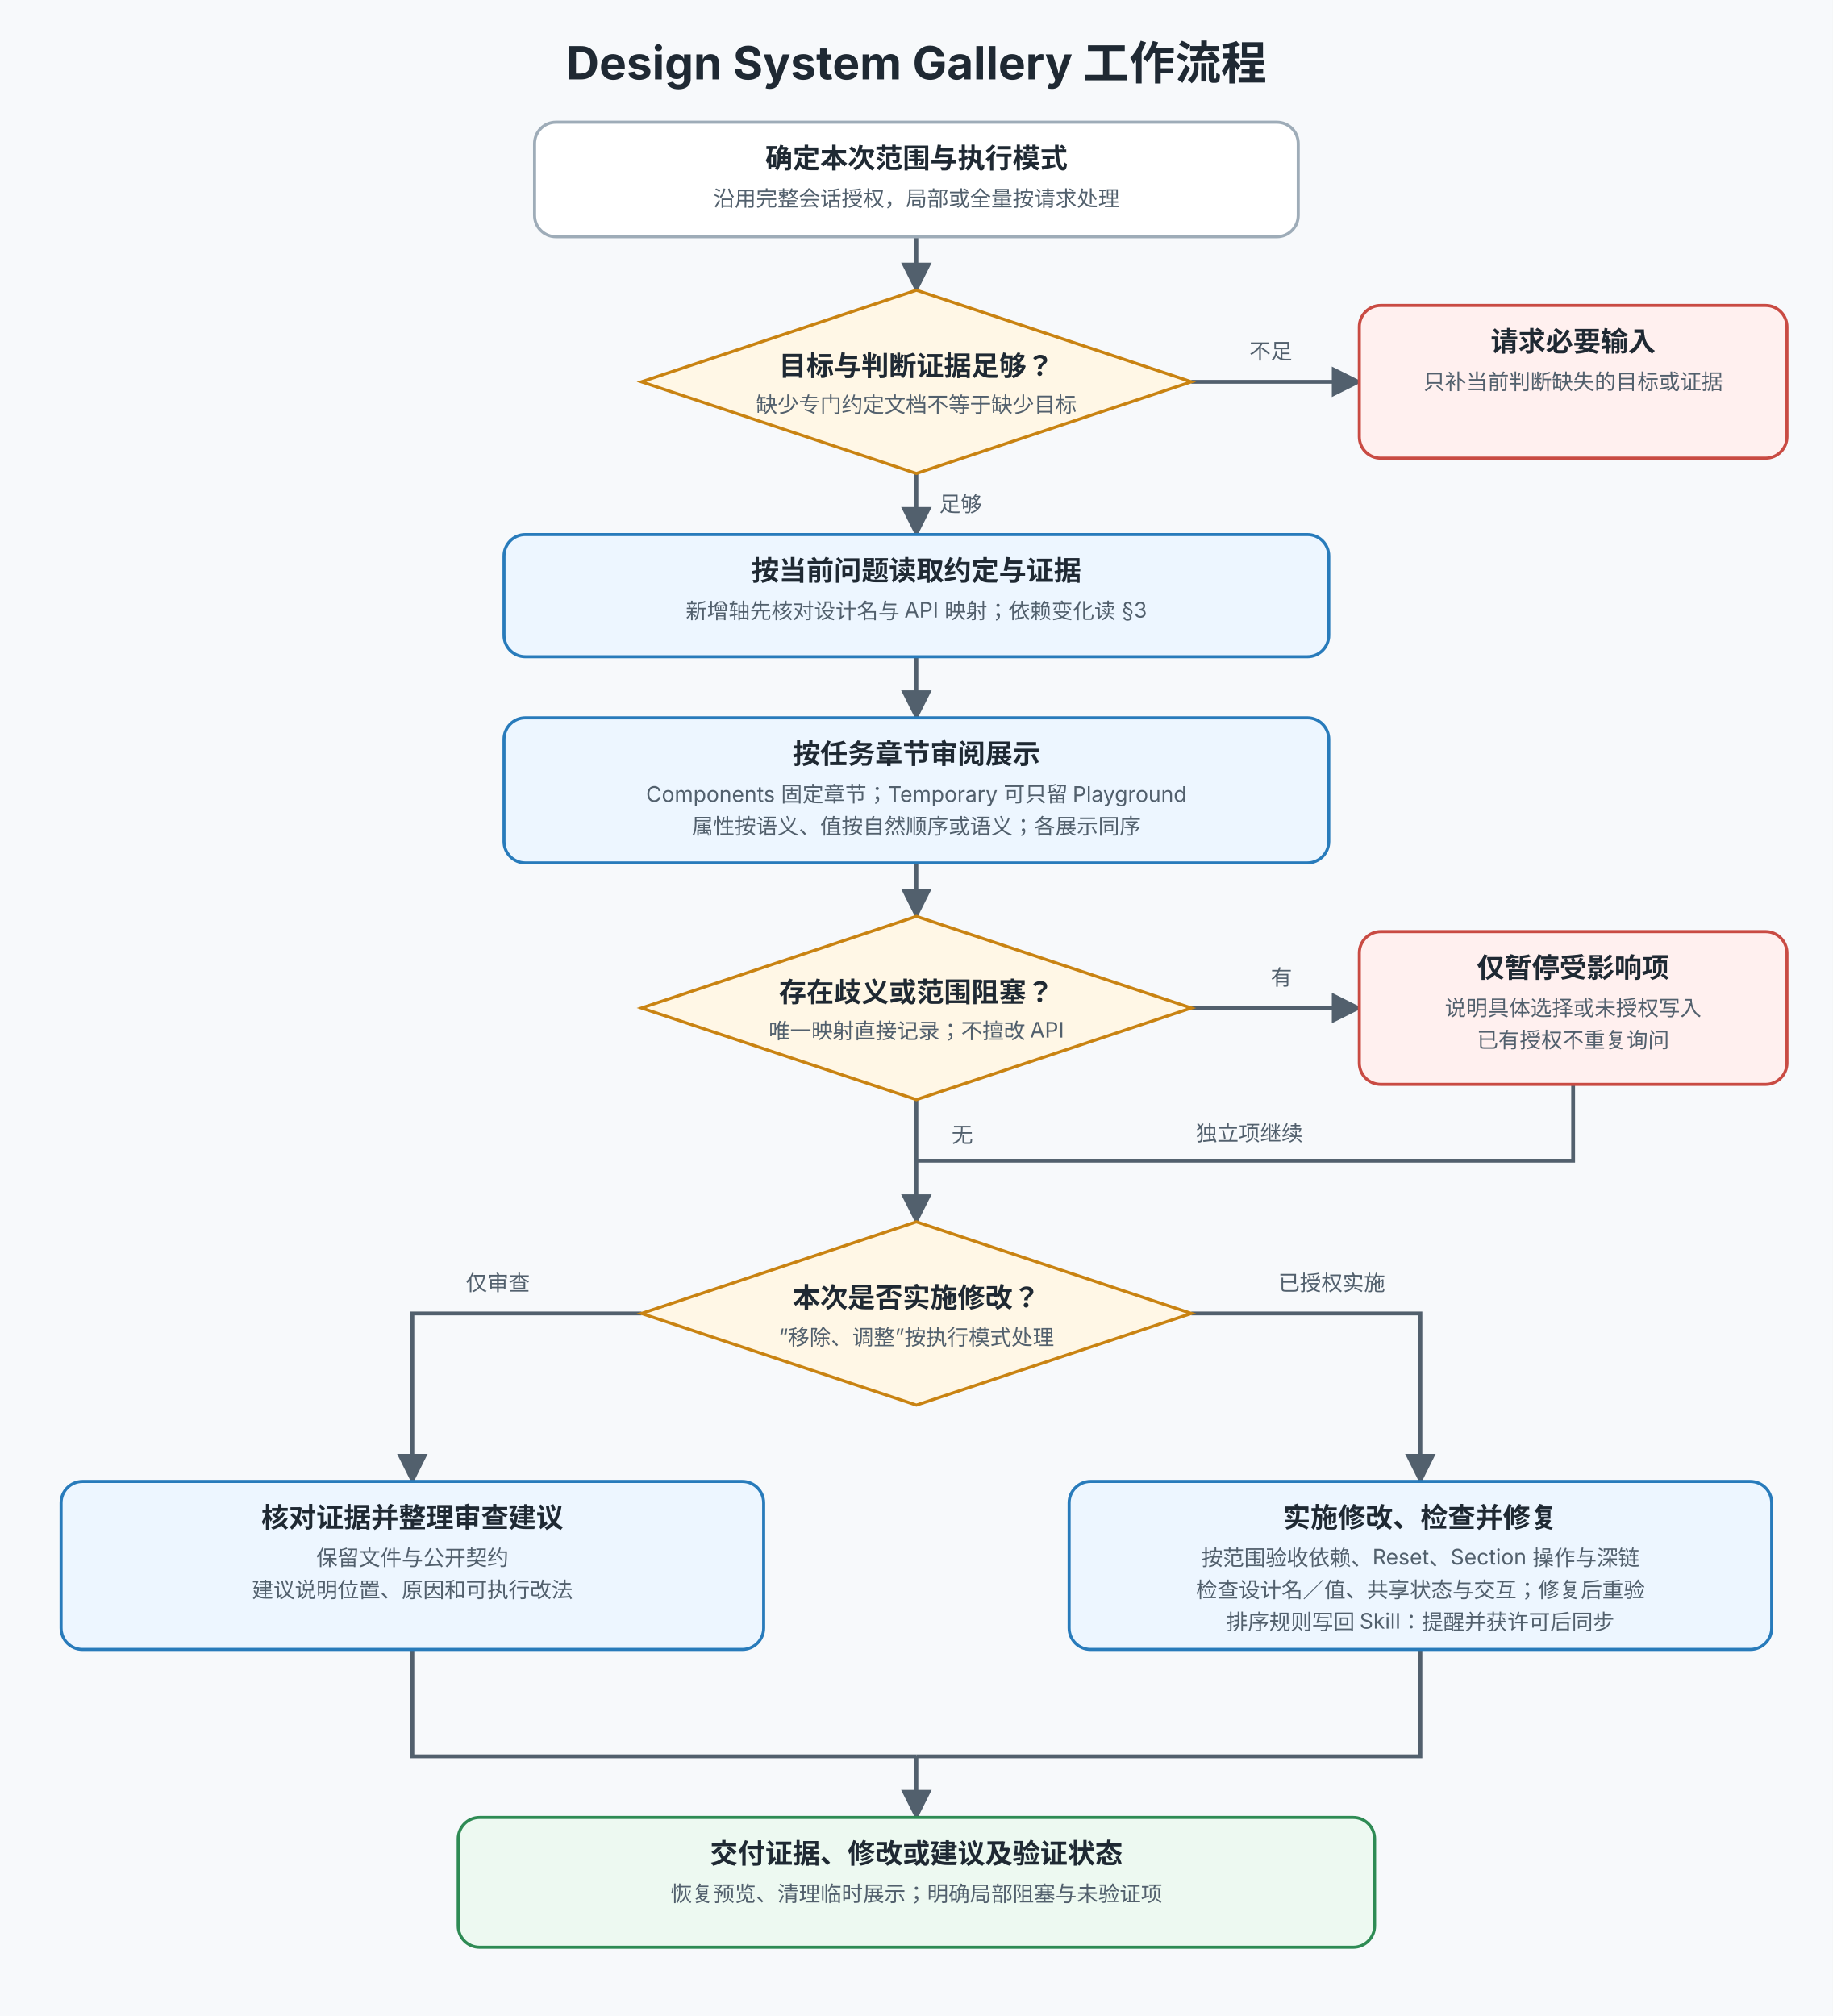
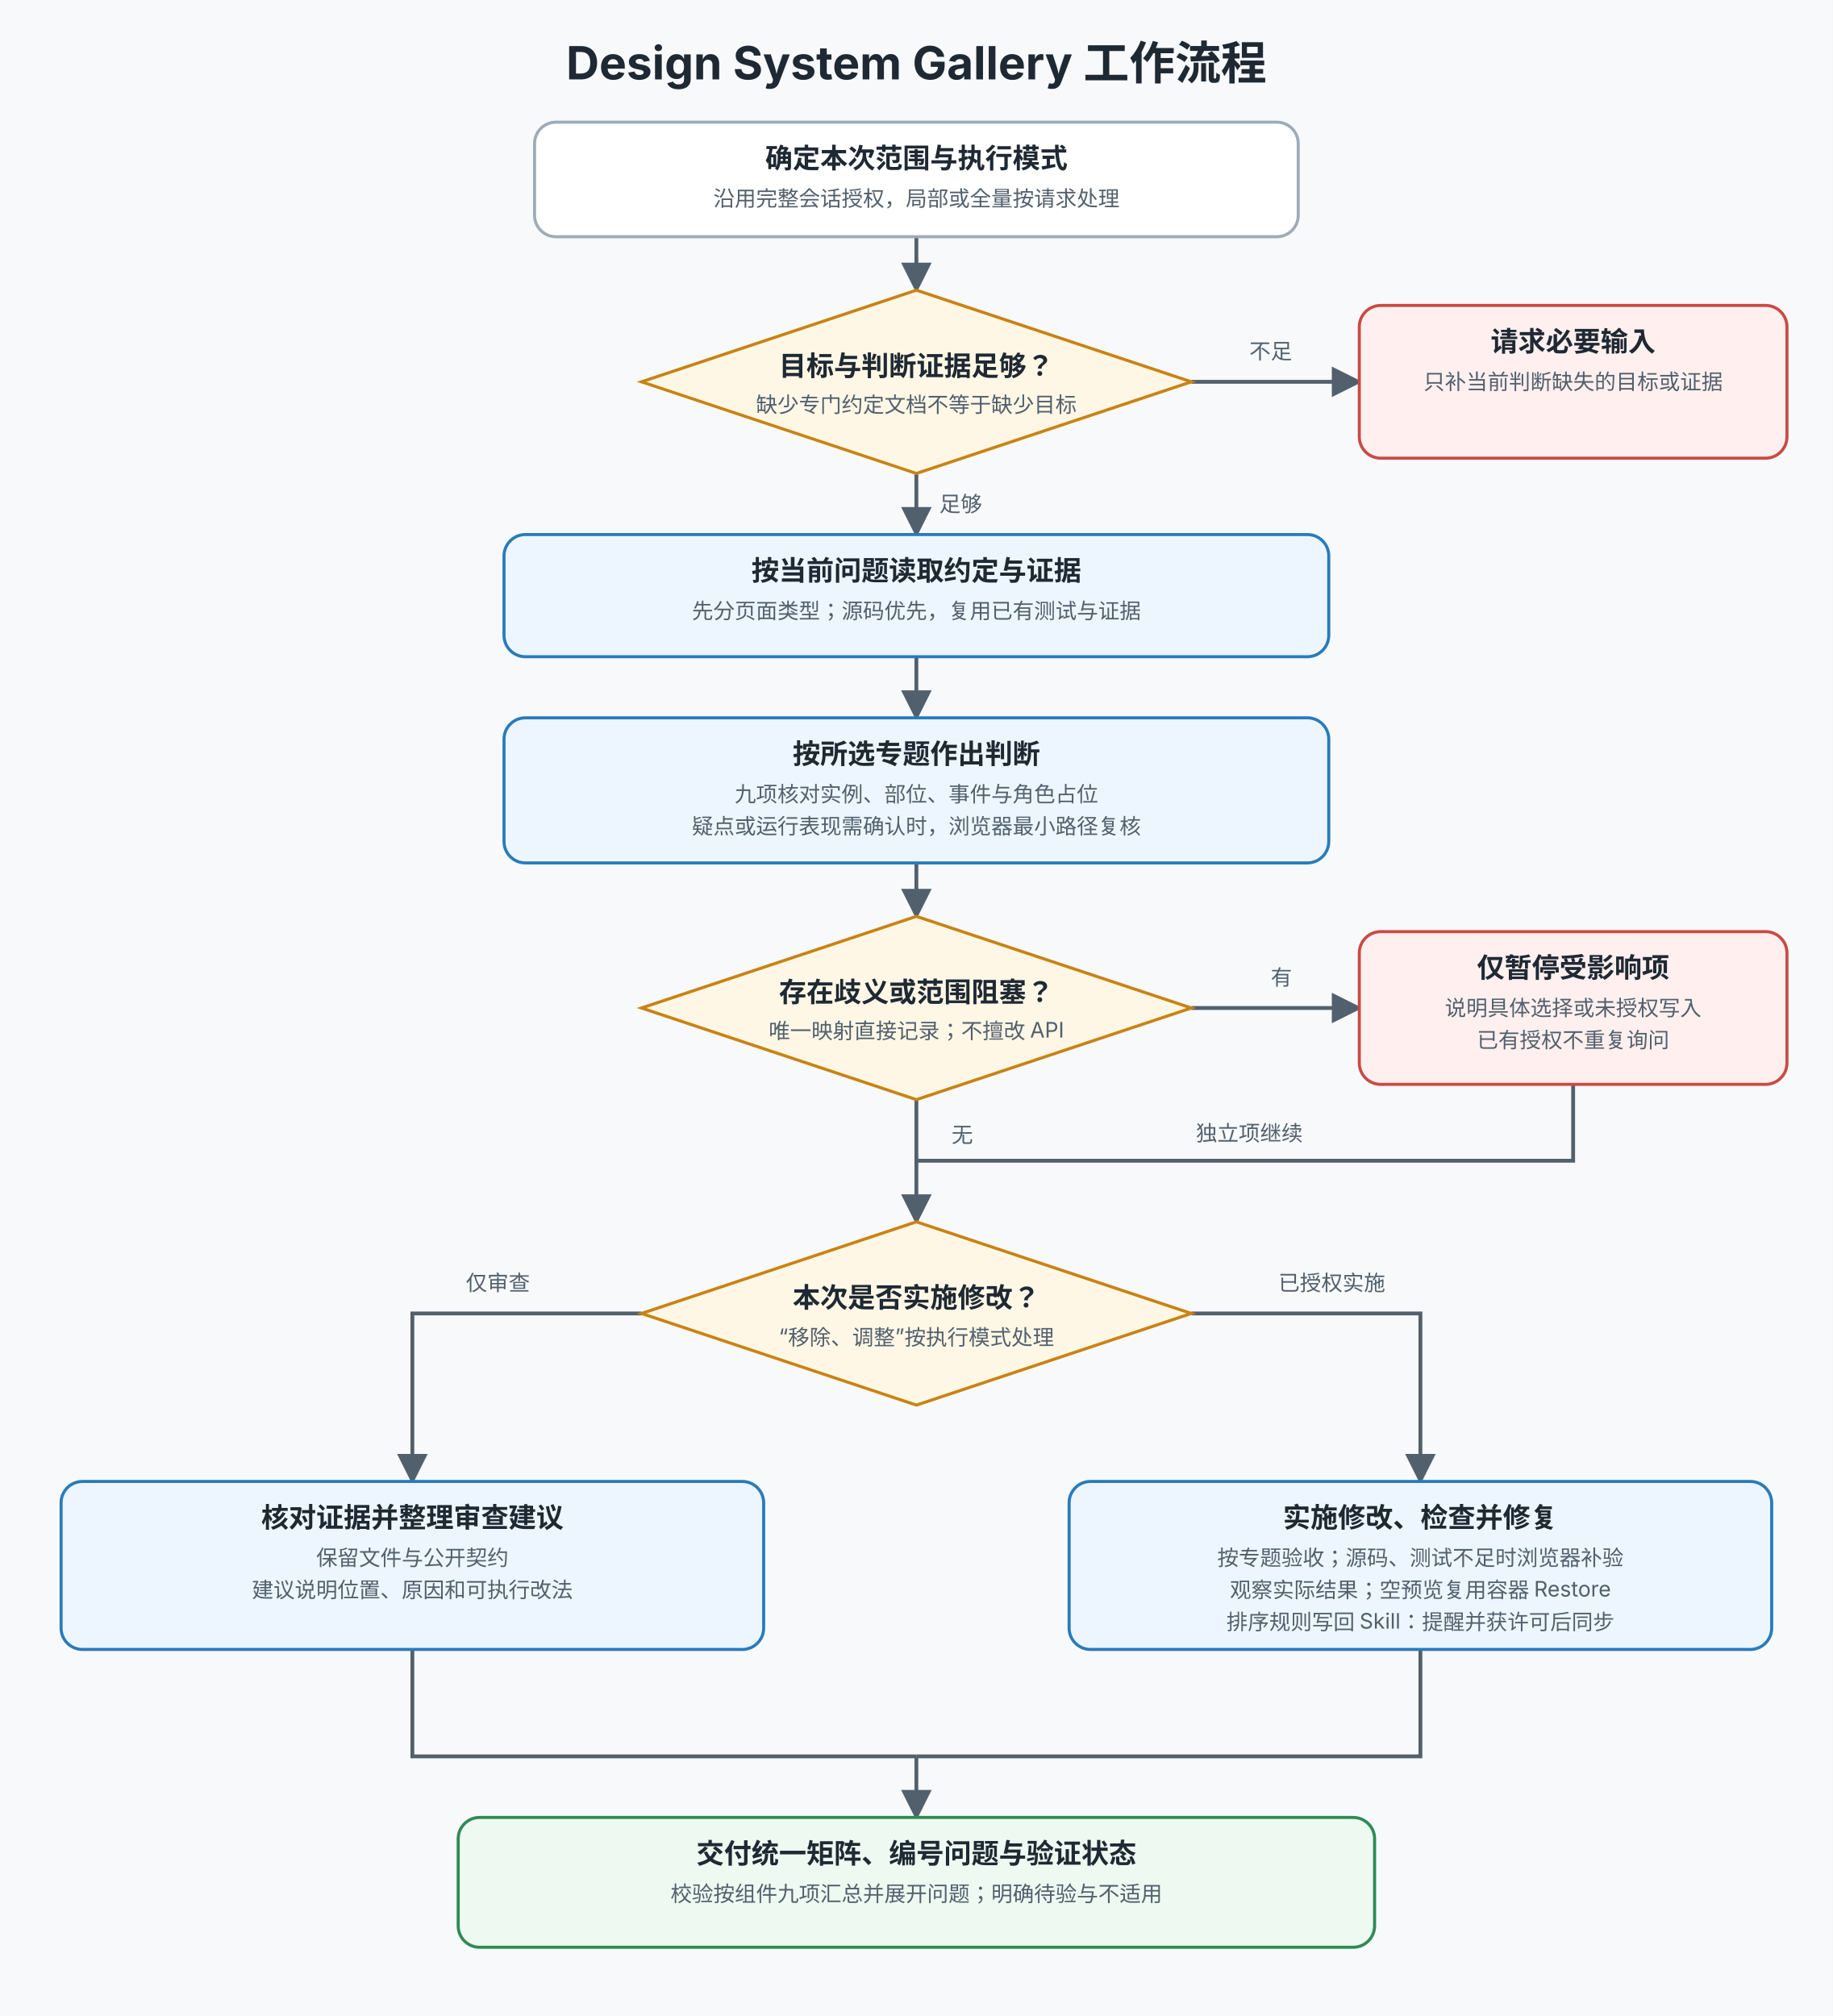
<svg xmlns="http://www.w3.org/2000/svg" viewBox="0 0 1200 1320" role="img" aria-labelledby="title desc">
  <defs>
    <marker id="arrow" viewBox="0 0 10 10" refX="9" refY="5" markerWidth="8" markerHeight="8" orient="auto-start-reverse">
      <path d="M0 0L10 5L0 10z" fill="#52606d" />
    </marker>
    <style>
text{font-family:-apple-system,BlinkMacSystemFont,"PingFang SC",sans-serif;text-anchor:middle;fill:#1f2933}
.title{font-size:30px;font-weight:700}.node-title{font-size:18px;font-weight:600}.body{font-size:14px;fill:#52606d}.label{font-size:14px;font-weight:600;fill:#334e68}
.input{fill:#fff;stroke:#9eacb8}.stage{fill:#edf6ff;stroke:#287bbb}.decision{fill:#fff7e6;stroke:#c98312}.stop{fill:#fff0ef;stroke:#c94b43}.output{fill:#edf9f1;stroke:#2e8b54}
rect,polygon{stroke-width:2}.flow,.join{fill:none;stroke:#52606d;stroke-width:2.5}.flow{marker-end:url(#arrow)}
</style>
  </defs>
  <rect width="1200" height="1320" fill="#f7f9fb" />
  <text class="title" x="600" y="52">Design System Gallery 工作流程</text>
  <path class="flow" d="M600 155V190" />
  <path class="flow" d="M780 250H890" />
  <path class="flow" d="M600 310V350" />
  <path class="flow" d="M600 430V470" />
  <path class="flow" d="M600 565V600" />
  <path class="flow" d="M780 660H890" />
  <path class="flow" d="M600 720V800" />
  <path class="join" d="M1030 710V760H600" />
  <path class="flow" d="M420 860H270V970" />
  <path class="flow" d="M780 860H930V970" />
  <path class="join" d="M270 1080V1150H600" />
  <path class="join" d="M930 1080V1150H600" />
  <path class="flow" d="M600 1150V1190" />
  <text class="body" x="832" y="235">不足</text>
  <text class="body" x="629" y="335">足够</text>
  <text class="body" x="839" y="645">有</text>
  <text class="body" x="630" y="748">无</text>
  <text class="body" x="818" y="747">独立项继续</text>
  <text class="body" x="326" y="845">仅审查</text>
  <text class="body" x="872" y="845">已授权实施</text>
  <rect class="input" x="350" y="80" width="500" height="75" rx="14" />
  <text class="node-title" x="600.0" y="110">确定本次范围与执行模式</text>
  <text class="body" x="600.0" y="135">沿用完整会话授权，局部或全量按请求处理</text>
  <polygon class="decision" points="600,190 780,250 600,310 420,250" />
  <text class="node-title" x="600" y="246">目标与判断证据足够？</text>
  <text class="body" x="600" y="270">缺少专门约定文档不等于缺少目标</text>
  <rect class="stop" x="890" y="200" width="280" height="100" rx="14" />
  <text class="node-title" x="1030.0" y="230">请求必要输入</text>
  <text class="body" x="1030.0" y="255">只补当前判断缺失的目标或证据</text>
  <rect class="stage" x="330" y="350" width="540" height="80" rx="14" />
  <text class="node-title" x="600.0" y="380">按当前问题读取约定与证据</text>
-   <text class="body" x="600.0" y="405">新增轴先核对设计名与 API 映射；依赖变化读 §3</text>
+   <text class="body" x="600.0" y="405">先分页面类型；源码优先，复用已有测试与证据</text>
  <rect class="stage" x="330" y="470" width="540" height="95" rx="14" />
-   <text class="node-title" x="600.0" y="500">按任务章节审阅展示</text>
-   <text class="body" x="600.0" y="525">Components 固定章节；Temporary 可只留 Playground</text>
-   <text class="body" x="600.0" y="546">属性按语义、值按自然顺序或语义；各展示同序</text>
+   <text class="node-title" x="600.0" y="500">按所选专题作出判断</text>
+   <text class="body" x="600.0" y="525">九项核对实例、部位、事件与角色占位</text>
+   <text class="body" x="600.0" y="546">疑点或运行表现需确认时，浏览器最小路径复核</text>
  <polygon class="decision" points="600,600 780,660 600,720 420,660" />
  <text class="node-title" x="600" y="656">存在歧义或范围阻塞？</text>
  <text class="body" x="600" y="680">唯一映射直接记录；不擅改 API</text>
  <rect class="stop" x="890" y="610" width="280" height="100" rx="14" />
  <text class="node-title" x="1030.0" y="640">仅暂停受影响项</text>
  <text class="body" x="1030.0" y="665">说明具体选择或未授权写入</text>
  <text class="body" x="1030.0" y="686">已有授权不重复询问</text>
  <polygon class="decision" points="600,800 780,860 600,920 420,860" />
  <text class="node-title" x="600" y="856">本次是否实施修改？</text>
  <text class="body" x="600" y="880">“移除、调整”按执行模式处理</text>
  <rect class="stage" x="40" y="970" width="460" height="110" rx="14" />
  <text class="node-title" x="270.0" y="1000">核对证据并整理审查建议</text>
  <text class="body" x="270.0" y="1025">保留文件与公开契约</text>
  <text class="body" x="270.0" y="1046">建议说明位置、原因和可执行改法</text>
  <rect class="stage" x="700" y="970" width="460" height="110" rx="14" />
  <text class="node-title" x="930.0" y="1000">实施修改、检查并修复</text>
-   <text class="body" x="930.0" y="1025">按范围验收依赖、Reset、Section 操作与深链</text>
-   <text class="body" x="930.0" y="1046">检查设计名／值、共享状态与交互；修复后重验</text>
+   <text class="body" x="930.0" y="1025">按专题验收；源码、测试不足时浏览器补验</text>
+   <text class="body" x="930.0" y="1046">观察实际结果；空预览复用容器 Restore</text>
  <text class="body" x="930.0" y="1067">排序规则写回 Skill：提醒并获许可后同步</text>
  <rect class="output" x="300" y="1190" width="600" height="85" rx="14" />
-   <text class="node-title" x="600.0" y="1220">交付证据、修改或建议及验证状态</text>
-   <text class="body" x="600.0" y="1245">恢复预览、清理临时展示；明确局部阻塞与未验证项</text>
+   <text class="node-title" x="600.0" y="1220">交付统一矩阵、编号问题与验证状态</text>
+   <text class="body" x="600.0" y="1245">校验按组件九项汇总并展开问题；明确待验与不适用</text>
</svg>
